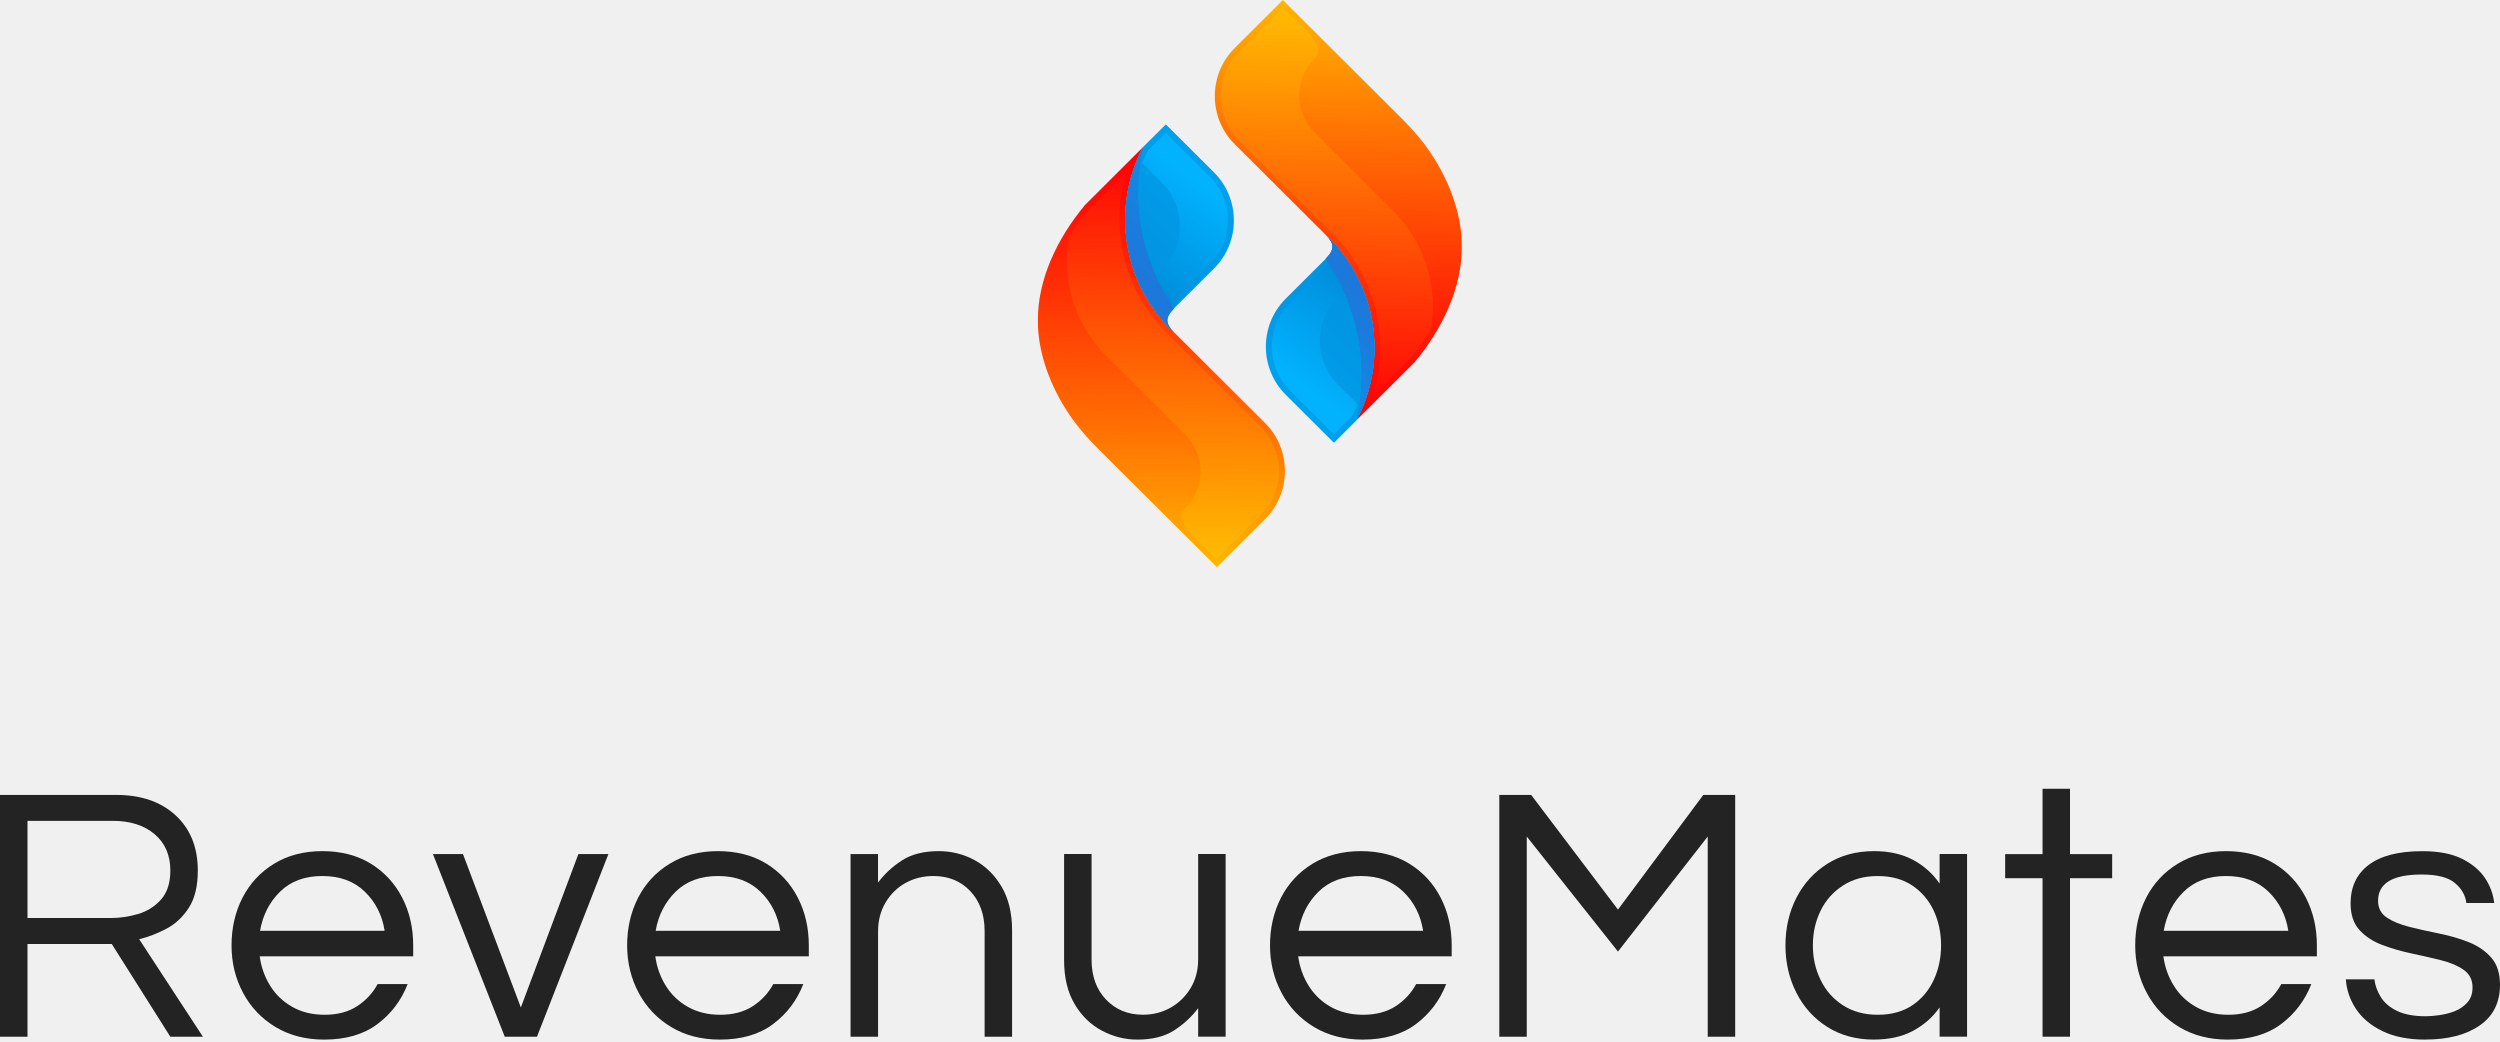
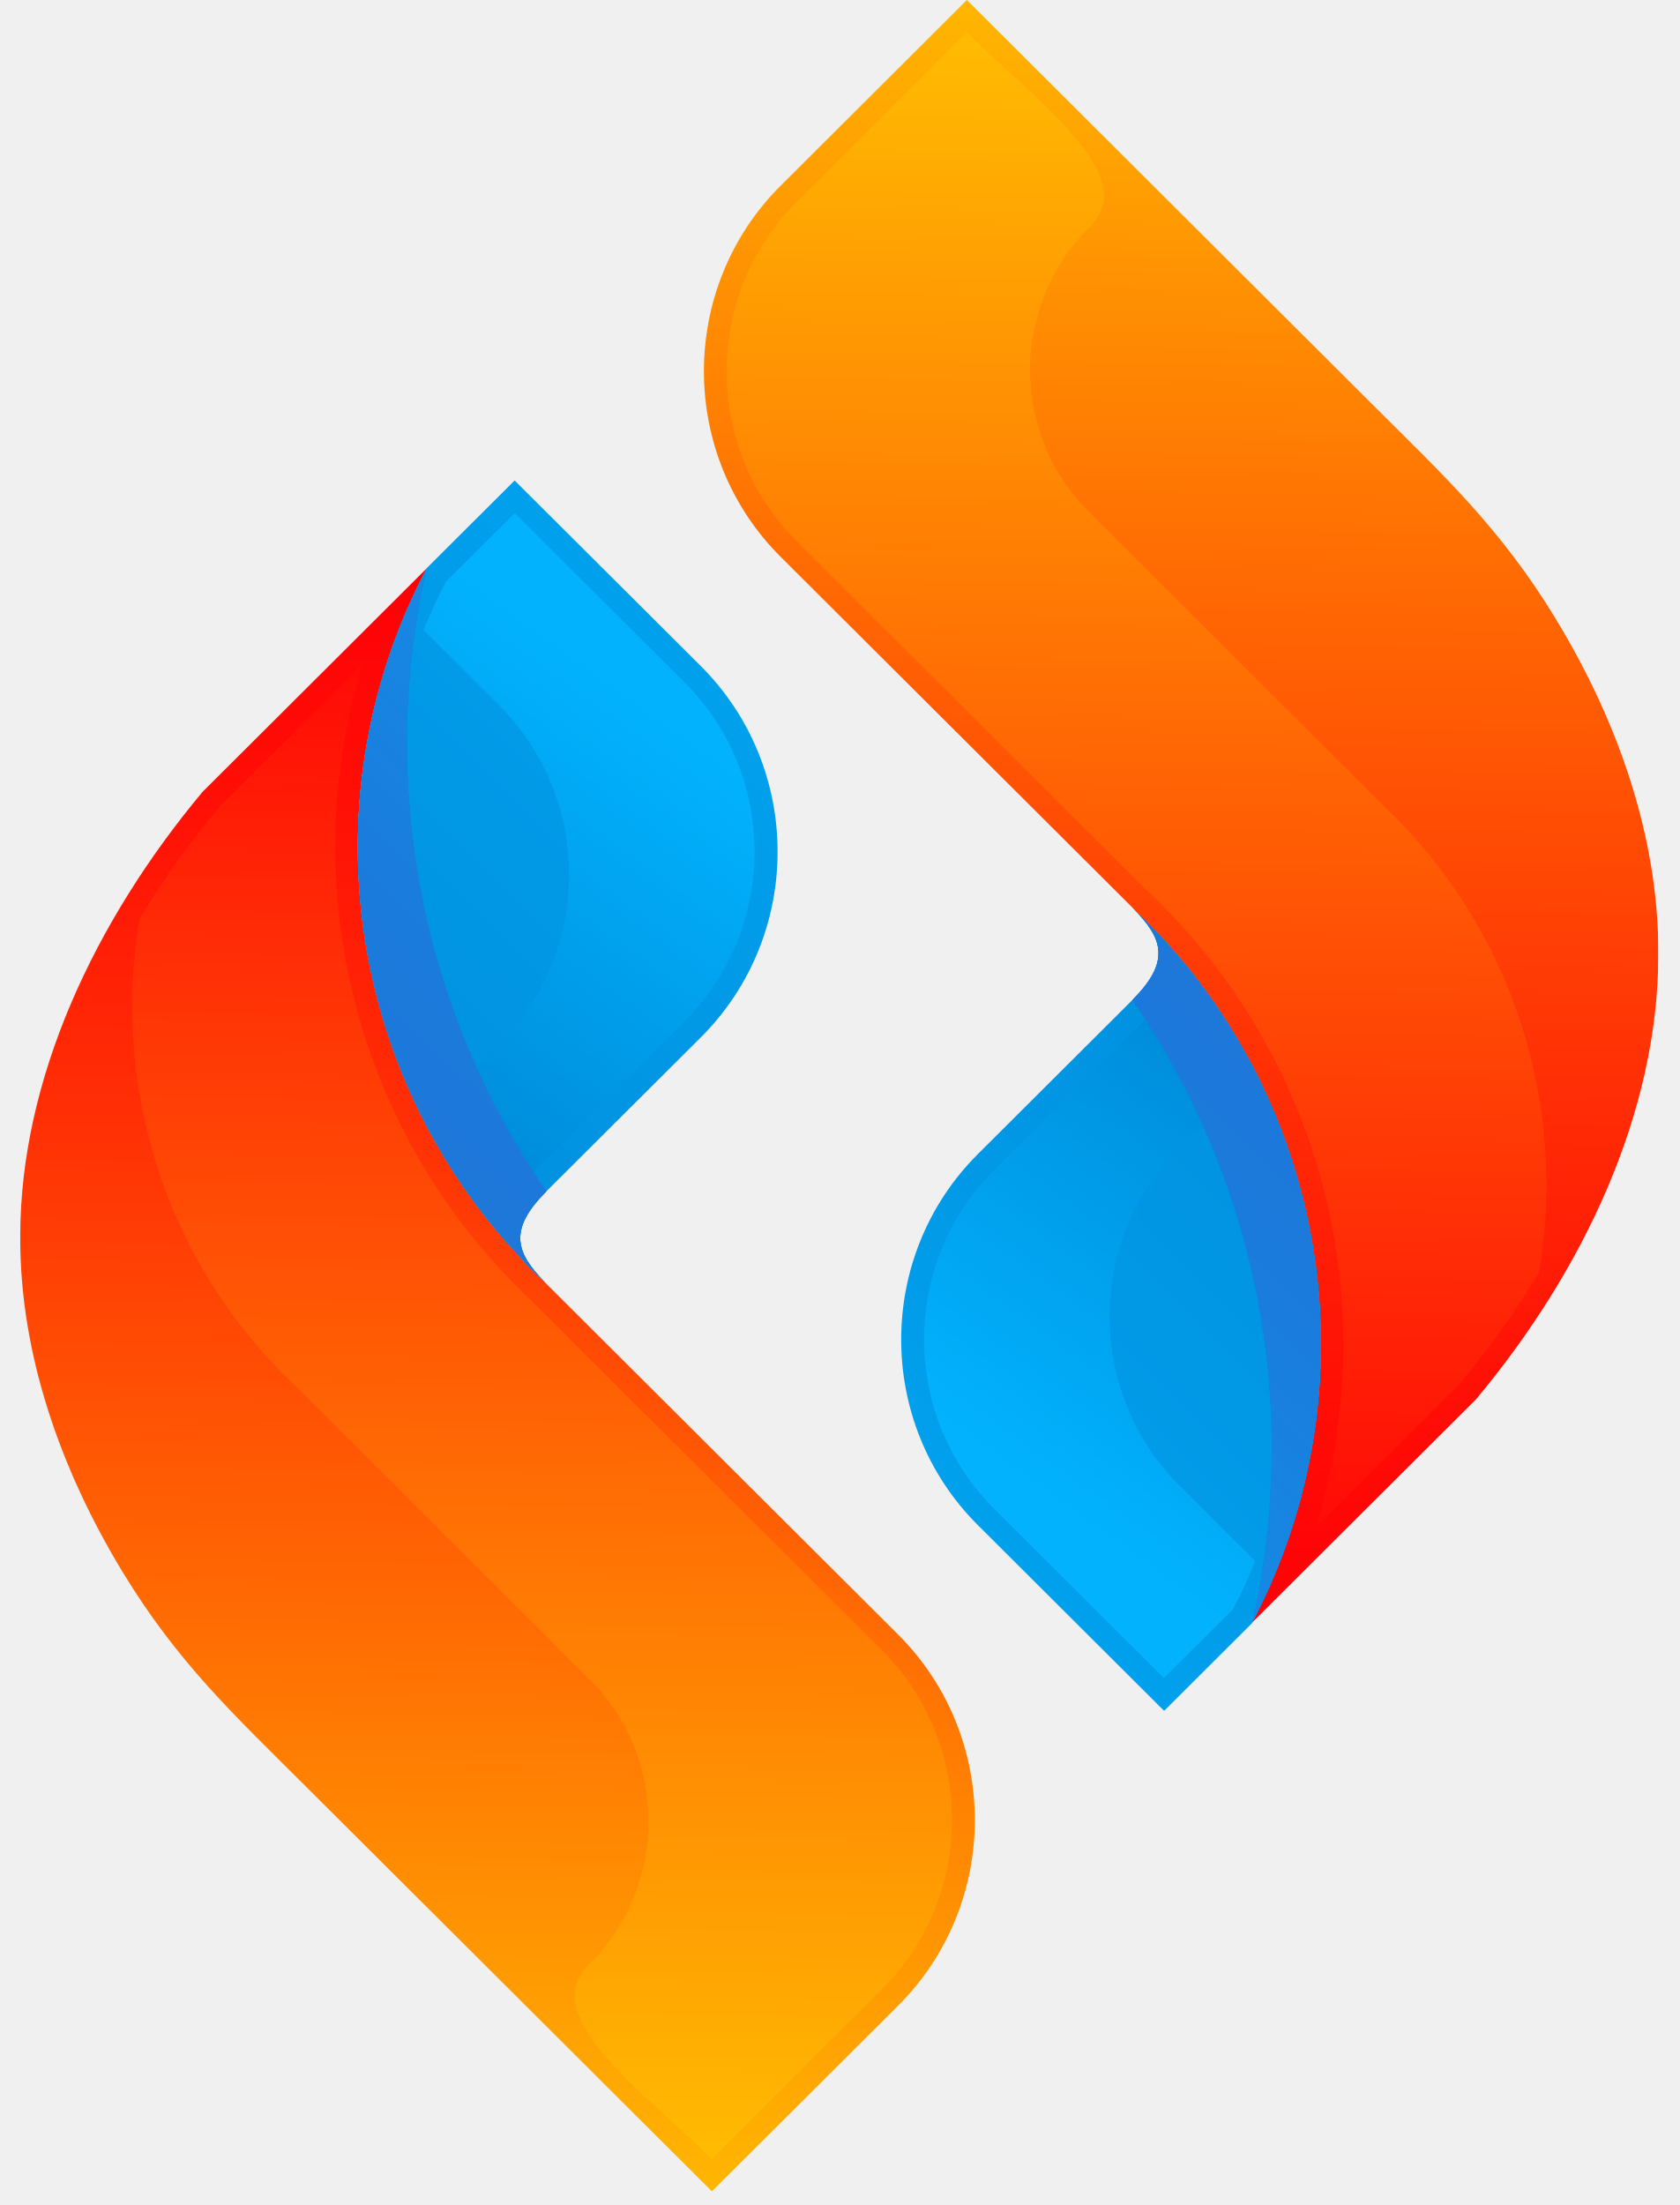
- <svg xmlns="http://www.w3.org/2000/svg" width="276" height="115" viewBox="0 0 276 115" fill="none">
-   <path d="M0 114.452V87.759H12.819C15.569 87.759 17.759 88.511 19.39 90.016C21.02 91.52 21.838 93.553 21.838 96.105C21.838 97.828 21.507 99.196 20.845 100.22C20.183 101.244 19.356 102.015 18.358 102.54C17.36 103.064 16.362 103.447 15.365 103.69L22.402 114.457H18.806L12.338 104.214H3.037V114.457H0.005L0 114.452ZM3.032 101.346H12.294C13.262 101.346 14.25 101.2 15.248 100.904C16.246 100.608 17.088 100.079 17.774 99.313C18.46 98.546 18.806 97.478 18.806 96.105C18.806 94.412 18.226 93.073 17.068 92.092C15.91 91.112 14.372 90.622 12.459 90.622H3.037V101.346H3.032Z" fill="#232323" />
-   <path d="M35.791 114.772C33.742 114.772 31.951 114.306 30.413 113.379C28.875 112.453 27.683 111.196 26.836 109.609C25.985 108.022 25.561 106.276 25.561 104.369C25.561 102.462 25.965 100.681 26.773 99.109C27.581 97.537 28.739 96.285 30.253 95.358C31.766 94.431 33.543 93.965 35.592 93.965C37.641 93.965 39.451 94.431 40.95 95.358C42.444 96.285 43.598 97.537 44.406 99.109C45.214 100.681 45.617 102.437 45.617 104.369V105.577H28.671C28.832 106.761 29.216 107.843 29.824 108.823C30.433 109.803 31.245 110.584 32.273 111.162C33.294 111.739 34.482 112.03 35.83 112.03C37.261 112.03 38.458 111.715 39.427 111.084C40.395 110.453 41.15 109.638 41.69 108.644H45.004C44.303 110.444 43.189 111.919 41.666 113.059C40.142 114.204 38.181 114.772 35.782 114.772H35.791ZM28.715 102.758H42.464C42.196 101.04 41.466 99.599 40.279 98.444C39.091 97.289 37.529 96.712 35.587 96.712C33.645 96.712 32.087 97.289 30.915 98.444C29.742 99.599 29.007 101.04 28.71 102.758H28.715Z" fill="#232323" />
-   <path d="M55.725 114.452L47.797 94.29H51.112L57.502 111.225L63.853 94.29H67.168L59.283 114.452H55.725Z" fill="#232323" />
-   <path d="M79.466 114.772C77.418 114.772 75.626 114.306 74.089 113.379C72.551 112.453 71.358 111.196 70.511 109.609C69.665 108.022 69.236 106.276 69.236 104.369C69.236 102.462 69.64 100.681 70.448 99.109C71.256 97.537 72.414 96.285 73.928 95.358C75.437 94.431 77.218 93.965 79.267 93.965C81.316 93.965 83.131 94.431 84.625 95.358C86.12 96.285 87.273 97.537 88.081 99.109C88.889 100.681 89.293 102.437 89.293 104.369V105.577H72.346C72.507 106.761 72.891 107.843 73.5 108.823C74.108 109.803 74.921 110.584 75.948 111.162C76.975 111.739 78.157 112.03 79.505 112.03C80.936 112.03 82.133 111.715 83.107 111.084C84.08 110.453 84.83 109.638 85.37 108.644H88.684C87.984 110.444 86.869 111.919 85.346 113.059C83.822 114.204 81.861 114.772 79.462 114.772H79.466ZM72.39 102.758H86.139C85.871 101.04 85.141 99.599 83.954 98.444C82.766 97.289 81.204 96.712 79.262 96.712C77.32 96.712 75.763 97.289 74.59 98.444C73.417 99.599 72.682 101.04 72.385 102.758H72.39Z" fill="#232323" />
-   <path d="M93.901 114.452V94.29H96.933V97.435C97.663 96.469 98.549 95.649 99.6 94.975C100.652 94.3 102 93.965 103.645 93.965C105.047 93.965 106.361 94.295 107.587 94.955C108.813 95.615 109.811 96.595 110.58 97.9C111.349 99.206 111.734 100.812 111.734 102.719V114.452H108.702V102.801C108.702 100.972 108.176 99.502 107.125 98.386C106.073 97.27 104.711 96.712 103.041 96.712C101.907 96.712 100.885 96.969 99.97 97.478C99.055 97.988 98.32 98.706 97.766 99.638C97.211 100.569 96.938 101.632 96.938 102.845V114.457H93.906L93.901 114.452Z" fill="#232323" />
-   <path d="M125.565 114.772C124.193 114.772 122.884 114.442 121.643 113.782C120.402 113.122 119.399 112.142 118.63 110.837C117.861 109.531 117.477 107.925 117.477 106.018V94.285H120.509V105.936C120.509 107.765 121.039 109.235 122.105 110.351C123.171 111.467 124.524 112.025 126.169 112.025C127.303 112.025 128.325 111.763 129.245 111.239C130.16 110.715 130.895 109.997 131.449 109.08C131.999 108.168 132.277 107.105 132.277 105.897V94.285H135.309V114.447H132.277V111.302C131.547 112.268 130.661 113.088 129.61 113.763C128.558 114.432 127.21 114.772 125.565 114.772Z" fill="#232323" />
-   <path d="M150.44 114.772C148.391 114.772 146.6 114.306 145.062 113.379C143.524 112.453 142.331 111.196 141.485 109.609C140.638 108.022 140.209 106.276 140.209 104.369C140.209 102.462 140.613 100.681 141.421 99.109C142.229 97.537 143.388 96.285 144.901 95.358C146.41 94.431 148.191 93.965 150.24 93.965C152.289 93.965 154.104 94.431 155.599 95.358C157.093 96.285 158.246 97.537 159.054 99.109C159.862 100.681 160.266 102.437 160.266 104.369V105.577H143.319C143.48 106.761 143.864 107.843 144.473 108.823C145.081 109.803 145.894 110.584 146.921 111.162C147.948 111.739 149.13 112.03 150.479 112.03C151.909 112.03 153.107 111.715 154.08 111.084C155.053 110.453 155.803 109.638 156.343 108.644H159.657C158.957 110.444 157.842 111.919 156.319 113.059C154.795 114.204 152.834 114.772 150.435 114.772H150.44ZM143.363 102.758H157.112C156.844 101.04 156.114 99.599 154.927 98.444C153.739 97.289 152.177 96.712 150.235 96.712C148.293 96.712 146.736 97.289 145.563 98.444C144.39 99.599 143.655 101.04 143.358 102.758H143.363Z" fill="#232323" />
-   <path d="M165.522 114.452V87.759H169.041L178.624 100.419L188.046 87.759H191.565V114.452H188.533V92.354L178.624 105.053L168.554 92.354V114.452H165.522Z" fill="#232323" />
-   <path d="M206.896 114.772C204.93 114.772 203.207 114.306 201.742 113.379C200.272 112.453 199.134 111.196 198.326 109.609C197.518 108.022 197.114 106.276 197.114 104.369C197.114 102.462 197.518 100.681 198.326 99.109C199.134 97.537 200.272 96.285 201.742 95.358C203.212 94.431 204.93 93.965 206.896 93.965C208.566 93.965 210.001 94.29 211.203 94.931C212.401 95.576 213.379 96.45 214.133 97.551V94.285H217.165V114.447H214.133V111.22C213.379 112.297 212.401 113.156 211.203 113.802C210.001 114.447 208.566 114.767 206.896 114.767V114.772ZM207.3 112.03C208.809 112.03 210.084 111.681 211.121 110.982C212.157 110.284 212.946 109.347 213.486 108.183C214.026 107.013 214.294 105.742 214.294 104.373C214.294 103.005 214.026 101.7 213.486 100.545C212.946 99.39 212.157 98.463 211.121 97.765C210.084 97.066 208.809 96.716 207.3 96.716C205.791 96.716 204.536 97.066 203.46 97.765C202.38 98.463 201.557 99.39 200.993 100.545C200.428 101.7 200.141 102.976 200.141 104.373C200.141 105.771 200.423 107.013 200.993 108.183C201.557 109.352 202.38 110.284 203.46 110.982C204.536 111.681 205.821 112.03 207.3 112.03Z" fill="#232323" />
-   <path d="M225.497 114.452V96.954H221.37V94.295H225.497V87.079H228.529V94.295H233.182V96.954H228.529V114.452H225.497Z" fill="#232323" />
-   <path d="M245.957 114.772C243.908 114.772 242.117 114.306 240.579 113.379C239.041 112.453 237.849 111.196 237.002 109.609C236.15 108.022 235.727 106.276 235.727 104.369C235.727 102.462 236.131 100.681 236.938 99.109C237.746 97.537 238.905 96.285 240.418 95.358C241.927 94.431 243.708 93.965 245.757 93.965C247.806 93.965 249.617 94.431 251.116 95.358C252.61 96.285 253.763 97.537 254.571 99.109C255.379 100.681 255.783 102.437 255.783 104.369V105.577H238.836C238.997 106.761 239.382 107.843 239.99 108.823C240.598 109.803 241.411 110.584 242.438 111.162C243.46 111.739 244.648 112.03 245.996 112.03C247.427 112.03 248.624 111.715 249.592 111.084C250.566 110.453 251.315 109.638 251.855 108.644H255.17C254.469 110.444 253.354 111.919 251.831 113.059C250.308 114.204 248.346 114.772 245.947 114.772H245.957ZM238.88 102.758H252.629C252.362 101.04 251.632 99.599 250.444 98.444C249.256 97.289 247.694 96.712 245.752 96.712C243.81 96.712 242.253 97.289 241.08 98.444C239.907 99.599 239.172 101.04 238.875 102.758H238.88Z" fill="#232323" />
-   <path d="M267.755 114.772C265.896 114.772 264.324 114.462 263.044 113.845C261.764 113.229 260.786 112.414 260.114 111.405C259.438 110.395 259.063 109.303 258.98 108.12H262.134C262.217 108.794 262.451 109.444 262.84 110.075C263.229 110.706 263.833 111.22 264.641 111.608C265.449 111.997 266.5 112.195 267.794 112.195C268.198 112.195 268.7 112.157 269.289 112.074C269.882 111.992 270.457 111.846 271.007 111.633C271.556 111.419 272.024 111.094 272.403 110.667C272.783 110.235 272.968 109.687 272.968 109.012C272.968 108.178 272.642 107.532 271.999 107.076C271.352 106.62 270.515 106.266 269.493 106.009C268.466 105.752 267.381 105.504 266.237 105.261C265.088 105.019 264.008 104.703 262.981 104.315C261.954 103.927 261.122 103.374 260.475 102.661C259.827 101.947 259.506 100.972 259.506 99.74C259.506 97.91 260.173 96.493 261.506 95.484C262.84 94.475 264.816 93.97 267.429 93.97C269.211 93.97 270.656 94.247 271.775 94.795C272.895 95.348 273.742 96.052 274.326 96.911C274.905 97.769 275.25 98.696 275.358 99.691H272.287C272.179 98.832 271.756 98.095 271.011 97.474C270.272 96.857 269.05 96.547 267.351 96.547C264.144 96.547 262.538 97.512 262.538 99.448C262.538 100.254 262.864 100.875 263.507 101.302C264.154 101.734 264.991 102.074 266.013 102.331C267.035 102.588 268.12 102.83 269.269 103.059C270.413 103.287 271.498 103.602 272.525 104.005C273.547 104.407 274.384 104.98 275.031 105.718C275.679 106.455 276 107.46 276 108.721C276 110.682 275.25 112.181 273.756 113.214C272.262 114.248 270.257 114.767 267.751 114.767L267.755 114.772Z" fill="#232323" />
-   <mask id="mask0_10_755" style="mask-type:luminance" maskUnits="userSpaceOnUse" x="114" y="16" width="28" height="47">
-     <path d="M129.592 36.655C124.005 31.371 122.618 23.035 126.195 16.237L119.791 22.622C116.715 26.305 114.578 30.818 114.578 35.331C114.578 35.34 114.578 35.35 114.578 35.36C114.578 35.369 114.578 35.379 114.578 35.389C114.578 38.669 115.707 41.954 117.503 44.914C119.075 47.5 120.676 48.985 122.784 51.086L134.343 62.61L139.662 57.307C142.587 54.391 142.587 49.616 139.662 46.7L129.592 36.66V36.655Z" fill="white" />
+ <svg xmlns="http://www.w3.org/2000/svg" width="48" height="63" viewBox="0 0 48 63" fill="none">
+   <mask id="mask0_234_1109" style="mask-type:luminance" maskUnits="userSpaceOnUse" x="0" y="16" width="28" height="47">
+     <path d="M15.592 36.655C10.005 31.371 8.618 23.035 12.195 16.237L5.79 22.622C2.714 26.305 0.578 30.818 0.578 35.331C0.578 35.34 0.578 35.35 0.578 35.36C0.578 35.369 0.578 35.379 0.578 35.389C0.578 38.669 1.707 41.954 3.503 44.914C5.075 47.5 6.676 48.985 8.783 51.086L20.342 62.61L25.662 57.307C28.587 54.391 28.587 49.616 25.662 46.7L15.592 36.66V36.655Z" fill="white" />
  </mask>
-   <g mask="url(#mask0_10_755)">
-     <path d="M142.587 16.237H114.578V62.61H142.587V16.237Z" fill="url(#paint0_linear_10_755)" />
+   <g mask="url(#mask0_234_1109)">
+     <path d="M28.587 16.237H0.578V62.61H28.587V16.237Z" fill="url(#paint0_linear_234_1109)" />
  </g>
-   <mask id="mask1_10_755" style="mask-type:luminance" maskUnits="userSpaceOnUse" x="117" y="18" width="25" height="44">
-     <path d="M129.139 37.12C124.165 32.414 122.404 25.339 124.365 18.973L120.267 23.058C119.44 24.048 118.671 25.121 117.989 26.251C117.167 31.06 118.744 36.102 122.428 39.586L130.852 47.985C133.091 50.217 133.091 53.871 130.852 56.103C129.295 57.578 132.322 59.684 134.337 61.688L139.199 56.84C141.871 54.176 141.871 49.809 139.199 47.145L129.134 37.111L129.139 37.12Z" fill="white" />
+   <mask id="mask1_234_1109" style="mask-type:luminance" maskUnits="userSpaceOnUse" x="3" y="18" width="25" height="44">
+     <path d="M15.139 37.12C10.165 32.414 8.404 25.339 10.365 18.973L6.267 23.058C5.44 24.048 4.671 25.121 3.989 26.251C3.167 31.06 4.744 36.102 8.428 39.586L16.852 47.985C19.091 50.217 19.091 53.871 16.852 56.103C15.295 57.578 18.322 59.684 20.337 61.688L25.199 56.84C27.871 54.176 27.871 49.809 25.199 47.145L15.134 37.111L15.139 37.12Z" fill="white" />
  </mask>
-   <g mask="url(#mask1_10_755)">
-     <path d="M141.877 18.973H117.167V61.698H141.877V18.973Z" fill="url(#paint1_linear_10_755)" />
+   <g mask="url(#mask1_234_1109)">
+     <path d="M27.876 18.973H3.167V61.698H27.876V18.973Z" fill="url(#paint1_linear_234_1109)" />
  </g>
-   <mask id="mask2_10_755" style="mask-type:luminance" maskUnits="userSpaceOnUse" x="124" y="13" width="13" height="24">
-     <path d="M126.195 16.236C122.618 23.035 124.005 31.376 129.592 36.655C128.721 35.786 128.526 35.127 129.612 34.04L134.026 29.639C136.951 26.722 136.951 21.948 134.026 19.031L128.706 13.728L126.19 16.236H126.195Z" fill="white" />
+   <mask id="mask2_234_1109" style="mask-type:luminance" maskUnits="userSpaceOnUse" x="10" y="13" width="13" height="24">
+     <path d="M12.195 16.236C8.618 23.035 10.005 31.376 15.592 36.655C14.721 35.786 14.526 35.127 15.611 34.04L20.026 29.639C22.951 26.722 22.951 21.948 20.026 19.031L14.706 13.728L12.19 16.236H12.195Z" fill="white" />
  </mask>
-   <g mask="url(#mask2_10_755)">
-     <path d="M136.955 13.728H122.618V36.655H136.955V13.728Z" fill="url(#paint2_linear_10_755)" />
+   <g mask="url(#mask2_234_1109)">
+     <path d="M22.956 13.728H8.618V36.655H22.956V13.728Z" fill="url(#paint2_linear_234_1109)" />
  </g>
-   <mask id="mask3_10_755" style="mask-type:luminance" maskUnits="userSpaceOnUse" x="126" y="14" width="10" height="21">
-     <path d="M126.734 16.628L128.71 14.658L133.562 19.496C136.23 22.155 136.23 26.513 133.562 29.172L129.148 33.573C128.846 33.874 128.618 34.16 128.462 34.446C127.727 33.524 127.104 32.534 126.593 31.496L128.262 29.832C130.93 27.172 130.93 22.815 128.262 20.156L126.102 18.002C126.291 17.536 126.501 17.08 126.734 16.628Z" fill="white" />
+   <mask id="mask3_234_1109" style="mask-type:luminance" maskUnits="userSpaceOnUse" x="12" y="14" width="10" height="21">
+     <path d="M12.734 16.628L14.71 14.658L19.562 19.496C22.229 22.155 22.229 26.513 19.562 29.172L15.148 33.573C14.846 33.874 14.618 34.16 14.462 34.446C13.727 33.524 13.104 32.534 12.593 31.496L14.262 29.832C16.929 27.172 16.929 22.815 14.262 20.156L12.101 18.002C12.291 17.536 12.501 17.08 12.734 16.628Z" fill="white" />
  </mask>
-   <g mask="url(#mask3_10_755)">
-     <path d="M136.23 14.658H126.097V34.451H136.23V14.658Z" fill="url(#paint3_linear_10_755)" />
+   <g mask="url(#mask3_234_1109)">
+     <path d="M22.229 14.658H12.097V34.451H22.229V14.658Z" fill="url(#paint3_linear_234_1109)" />
  </g>
-   <path fill-rule="evenodd" clip-rule="evenodd" d="M126.195 16.236C122.618 23.035 124.005 31.376 129.592 36.655C128.721 35.786 128.526 35.127 129.612 34.04C126.03 28.838 124.794 22.384 126.19 16.232" fill="#0086D5" />
-   <mask id="mask4_10_755" style="mask-type:luminance" maskUnits="userSpaceOnUse" x="124" y="16" width="6" height="21">
-     <path d="M126.195 16.236C122.618 23.035 124.005 31.376 129.592 36.655C128.721 35.786 128.526 35.127 129.612 34.04C126.03 28.838 124.794 22.384 126.19 16.232" fill="white" />
+   <path fill-rule="evenodd" clip-rule="evenodd" d="M12.195 16.236C8.618 23.035 10.005 31.376 15.592 36.655C14.721 35.786 14.526 35.127 15.611 34.04C12.03 28.838 10.793 22.384 12.19 16.232" fill="#0086D5" />
+   <mask id="mask4_234_1109" style="mask-type:luminance" maskUnits="userSpaceOnUse" x="10" y="16" width="6" height="21">
+     <path d="M12.195 16.236C8.618 23.035 10.005 31.376 15.592 36.655C14.721 35.786 14.526 35.127 15.611 34.04C12.03 28.838 10.793 22.384 12.19 16.232" fill="white" />
  </mask>
-   <g mask="url(#mask4_10_755)">
-     <path d="M129.616 16.236H122.618V36.655H129.616V16.236Z" fill="url(#paint4_linear_10_755)" />
+   <g mask="url(#mask4_234_1109)">
+     <path d="M15.616 16.236H8.618V36.655H15.616V16.236Z" fill="url(#paint4_linear_234_1109)" />
  </g>
-   <mask id="mask5_10_755" style="mask-type:luminance" maskUnits="userSpaceOnUse" x="134" y="0" width="28" height="47">
-     <path d="M146.373 25.95C151.96 31.235 153.347 39.571 149.77 46.369L156.175 39.983C159.251 36.3 161.383 31.788 161.387 27.275C161.387 27.265 161.387 27.256 161.387 27.246C161.387 27.236 161.387 27.227 161.387 27.217C161.387 23.937 160.258 20.652 158.462 17.692C156.89 15.105 155.289 13.62 153.182 11.52L141.628 0L136.308 5.304C133.383 8.22 133.383 12.995 136.308 15.911L146.378 25.95H146.373Z" fill="white" />
+   <mask id="mask5_234_1109" style="mask-type:luminance" maskUnits="userSpaceOnUse" x="20" y="0" width="28" height="47">
+     <path d="M32.373 25.95C37.96 31.235 39.347 39.571 35.77 46.369L42.175 39.983C45.251 36.3 47.382 31.788 47.387 27.275C47.387 27.265 47.387 27.256 47.387 27.246C47.387 27.236 47.387 27.227 47.387 27.217C47.387 23.937 46.258 20.652 44.462 17.692C42.89 15.105 41.289 13.62 39.182 11.52L27.628 1.52588e-05L22.308 5.304C19.383 8.22 19.383 12.995 22.308 15.911L32.378 25.95H32.373Z" fill="white" />
  </mask>
-   <g mask="url(#mask5_10_755)">
-     <path d="M161.389 0H133.38V46.374H161.389V0Z" fill="url(#paint5_linear_10_755)" />
+   <g mask="url(#mask5_234_1109)">
+     <path d="M47.388 3.05176e-05H19.379V46.374H47.388V3.05176e-05Z" fill="url(#paint5_linear_234_1109)" />
  </g>
-   <mask id="mask6_10_755" style="mask-type:luminance" maskUnits="userSpaceOnUse" x="134" y="0" width="25" height="44">
-     <path d="M146.826 25.49C151.8 30.196 153.562 37.271 151.601 43.637L155.699 39.552C156.526 38.562 157.295 37.489 157.976 36.359C158.799 31.55 157.222 26.509 153.538 23.025L145.113 14.625C142.875 12.393 142.875 8.739 145.113 6.507C146.671 5.032 143.644 2.926 141.629 0.922L136.767 5.77C134.095 8.434 134.095 12.801 136.767 15.465L146.831 25.499L146.826 25.49Z" fill="white" />
+   <mask id="mask6_234_1109" style="mask-type:luminance" maskUnits="userSpaceOnUse" x="20" y="0" width="25" height="44">
+     <path d="M32.826 25.49C37.8 30.197 39.562 37.271 37.601 43.638L41.699 39.552C42.526 38.562 43.295 37.489 43.976 36.359C44.799 31.55 43.222 26.509 39.538 23.025L31.113 14.625C28.874 12.393 28.874 8.739 31.113 6.507C32.67 5.032 29.643 2.926 27.628 0.922L22.766 5.77C20.094 8.434 20.094 12.801 22.766 15.465L32.831 25.499L32.826 25.49Z" fill="white" />
  </mask>
-   <g mask="url(#mask6_10_755)">
-     <path d="M158.799 0.912H134.09V43.637H158.799V0.912Z" fill="url(#paint6_linear_10_755)" />
+   <g mask="url(#mask6_234_1109)">
+     <path d="M44.799 0.912H20.09V43.637H44.799V0.912Z" fill="url(#paint6_linear_234_1109)" />
  </g>
-   <mask id="mask7_10_755" style="mask-type:luminance" maskUnits="userSpaceOnUse" x="139" y="25" width="13" height="24">
-     <path d="M149.776 46.373C153.353 39.575 151.966 31.234 146.379 25.955C147.25 26.823 147.445 27.483 146.359 28.57L141.945 32.971C139.02 35.888 139.02 40.662 141.945 43.578L147.265 48.882L149.781 46.373H149.776Z" fill="white" />
+   <mask id="mask7_234_1109" style="mask-type:luminance" maskUnits="userSpaceOnUse" x="25" y="25" width="13" height="24">
+     <path d="M35.776 46.373C39.353 39.575 37.966 31.234 32.379 25.955C33.25 26.823 33.445 27.483 32.359 28.57L27.945 32.971C25.02 35.888 25.02 40.662 27.945 43.578L33.265 48.882L35.781 46.373H35.776Z" fill="white" />
  </mask>
-   <g mask="url(#mask7_10_755)">
-     <path d="M153.354 25.95H139.016V48.877H153.354V25.95Z" fill="url(#paint7_linear_10_755)" />
+   <g mask="url(#mask7_234_1109)">
+     <path d="M39.354 25.95H25.016V48.877H39.354V25.95Z" fill="url(#paint7_linear_234_1109)" />
  </g>
-   <mask id="mask8_10_755" style="mask-type:luminance" maskUnits="userSpaceOnUse" x="140" y="28" width="10" height="20">
-     <path d="M149.235 45.976L147.259 47.946L142.407 43.108C139.74 40.449 139.74 36.092 142.407 33.433L146.821 29.032C147.123 28.731 147.352 28.445 147.508 28.158C148.242 29.08 148.865 30.07 149.376 31.108L147.707 32.773C145.04 35.432 145.04 39.789 147.707 42.448L149.868 44.603C149.678 45.069 149.469 45.525 149.235 45.976Z" fill="white" />
+   <mask id="mask8_234_1109" style="mask-type:luminance" maskUnits="userSpaceOnUse" x="26" y="28" width="10" height="20">
+     <path d="M35.235 45.976L33.259 47.946L28.407 43.108C25.74 40.449 25.74 36.092 28.407 33.433L32.821 29.032C33.123 28.731 33.352 28.444 33.507 28.158C34.242 29.08 34.865 30.07 35.376 31.108L33.707 32.773C31.04 35.432 31.04 39.789 33.707 42.448L35.868 44.603C35.678 45.069 35.469 45.525 35.235 45.976Z" fill="white" />
  </mask>
-   <g mask="url(#mask8_10_755)">
-     <path d="M149.873 28.159H139.74V47.951H149.873V28.159Z" fill="url(#paint8_linear_10_755)" />
+   <g mask="url(#mask8_234_1109)">
+     <path d="M35.873 28.159H25.74V47.951H35.873V28.159Z" fill="url(#paint8_linear_234_1109)" />
  </g>
-   <path fill-rule="evenodd" clip-rule="evenodd" d="M149.775 46.373C153.353 39.575 151.966 31.234 146.378 25.955C147.25 26.823 147.444 27.483 146.359 28.57C149.941 33.772 151.177 40.226 149.78 46.378" fill="#0086D5" />
-   <mask id="mask9_10_755" style="mask-type:luminance" maskUnits="userSpaceOnUse" x="146" y="25" width="6" height="22">
-     <path d="M149.775 46.373C153.353 39.575 151.966 31.234 146.378 25.955C147.25 26.823 147.444 27.483 146.359 28.57C149.941 33.772 151.177 40.226 149.78 46.378" fill="white" />
+   <path fill-rule="evenodd" clip-rule="evenodd" d="M35.775 46.373C39.352 39.575 37.965 31.234 32.378 25.955C33.249 26.823 33.444 27.483 32.359 28.57C35.941 33.772 37.177 40.226 35.78 46.378" fill="#0086D5" />
+   <mask id="mask9_234_1109" style="mask-type:luminance" maskUnits="userSpaceOnUse" x="32" y="25" width="6" height="22">
+     <path d="M35.775 46.373C39.352 39.575 37.965 31.234 32.378 25.955C33.249 26.823 33.444 27.483 32.359 28.57C35.941 33.772 37.177 40.226 35.78 46.378" fill="white" />
  </mask>
-   <g mask="url(#mask9_10_755)">
-     <path d="M153.353 25.95H146.354V46.368H153.353V25.95Z" fill="url(#paint9_linear_10_755)" />
+   <g mask="url(#mask9_234_1109)">
+     <path d="M39.352 25.95H32.354V46.368H39.352V25.95Z" fill="url(#paint9_linear_234_1109)" />
  </g>
  <defs>
-     <linearGradient id="paint0_linear_10_755" x1="128.892" y1="16.406" x2="128.113" y2="74.717" gradientUnits="userSpaceOnUse">
+     <linearGradient id="paint0_linear_234_1109" x1="14.891" y1="16.406" x2="14.113" y2="74.717" gradientUnits="userSpaceOnUse">
      <stop stop-color="#FF0007" />
      <stop offset="0.1" stop-color="#FF0D06" />
      <stop offset="0.28" stop-color="#FF3205" />
      <stop offset="0.52" stop-color="#FF6D03" />
      <stop offset="0.82" stop-color="#FFBE01" />
      <stop offset="1" stop-color="#FFF200" />
    </linearGradient>
-     <linearGradient id="paint1_linear_10_755" x1="129.841" y1="16.421" x2="129.067" y2="74.727" gradientUnits="userSpaceOnUse">
+     <linearGradient id="paint1_linear_234_1109" x1="15.841" y1="16.421" x2="15.067" y2="74.726" gradientUnits="userSpaceOnUse">
      <stop stop-color="#FF0007" />
      <stop offset="1" stop-color="#FFF200" />
    </linearGradient>
-     <linearGradient id="paint2_linear_10_755" x1="116.524" y1="38.417" x2="147.555" y2="7.293" gradientUnits="userSpaceOnUse">
+     <linearGradient id="paint2_linear_234_1109" x1="2.524" y1="38.417" x2="33.555" y2="7.293" gradientUnits="userSpaceOnUse">
      <stop stop-color="#0086D5" />
      <stop offset="0.55" stop-color="#019EEB" />
      <stop offset="0.94" stop-color="#02B2FD" />
    </linearGradient>
-     <linearGradient id="paint3_linear_10_755" x1="121.848" y1="37.309" x2="143.731" y2="7.167" gradientUnits="userSpaceOnUse">
+     <linearGradient id="paint3_linear_234_1109" x1="7.848" y1="37.309" x2="29.731" y2="7.167" gradientUnits="userSpaceOnUse">
      <stop offset="0.14" stop-color="#0086D5" />
      <stop offset="0.31" stop-color="#009AE7" />
      <stop offset="0.54" stop-color="#02B2FD" />
    </linearGradient>
-     <linearGradient id="paint4_linear_10_755" x1="120.218" y1="32.322" x2="146.843" y2="5.622" gradientUnits="userSpaceOnUse">
+     <linearGradient id="paint4_linear_234_1109" x1="6.218" y1="32.322" x2="32.843" y2="5.622" gradientUnits="userSpaceOnUse">
      <stop offset="0.04" stop-color="#1E76D9" />
      <stop offset="0.21" stop-color="#1B7BDC" />
      <stop offset="0.43" stop-color="#148BE5" />
      <stop offset="0.68" stop-color="#07A5F5" />
      <stop offset="0.77" stop-color="#02B2FD" />
    </linearGradient>
-     <linearGradient id="paint5_linear_10_755" x1="147.08" y1="46.204" x2="147.854" y2="-12.107" gradientUnits="userSpaceOnUse">
+     <linearGradient id="paint5_linear_234_1109" x1="33.08" y1="46.204" x2="33.854" y2="-12.107" gradientUnits="userSpaceOnUse">
      <stop stop-color="#FF0007" />
      <stop offset="0.1" stop-color="#FF0D06" />
      <stop offset="0.28" stop-color="#FF3205" />
      <stop offset="0.52" stop-color="#FF6D03" />
      <stop offset="0.82" stop-color="#FFBE01" />
      <stop offset="1" stop-color="#FFF200" />
    </linearGradient>
-     <linearGradient id="paint6_linear_10_755" x1="146.126" y1="46.189" x2="146.905" y2="-12.116" gradientUnits="userSpaceOnUse">
+     <linearGradient id="paint6_linear_234_1109" x1="32.126" y1="46.19" x2="32.905" y2="-12.116" gradientUnits="userSpaceOnUse">
      <stop stop-color="#FF0007" />
      <stop offset="1" stop-color="#FFF200" />
    </linearGradient>
-     <linearGradient id="paint7_linear_10_755" x1="159.447" y1="24.193" x2="128.417" y2="55.317" gradientUnits="userSpaceOnUse">
+     <linearGradient id="paint7_linear_234_1109" x1="45.447" y1="24.193" x2="14.417" y2="55.317" gradientUnits="userSpaceOnUse">
      <stop stop-color="#0086D5" />
      <stop offset="0.55" stop-color="#019EEB" />
      <stop offset="0.94" stop-color="#02B2FD" />
    </linearGradient>
-     <linearGradient id="paint8_linear_10_755" x1="154.122" y1="25.3" x2="132.234" y2="55.443" gradientUnits="userSpaceOnUse">
+     <linearGradient id="paint8_linear_234_1109" x1="40.122" y1="25.3" x2="18.233" y2="55.443" gradientUnits="userSpaceOnUse">
      <stop offset="0.14" stop-color="#0086D5" />
      <stop offset="0.31" stop-color="#009AE7" />
      <stop offset="0.54" stop-color="#02B2FD" />
    </linearGradient>
-     <linearGradient id="paint9_linear_10_755" x1="155.747" y1="30.283" x2="129.127" y2="56.987" gradientUnits="userSpaceOnUse">
+     <linearGradient id="paint9_linear_234_1109" x1="41.747" y1="30.283" x2="15.127" y2="56.987" gradientUnits="userSpaceOnUse">
      <stop offset="0.04" stop-color="#1E76D9" />
      <stop offset="0.21" stop-color="#1B7BDC" />
      <stop offset="0.43" stop-color="#148BE5" />
      <stop offset="0.68" stop-color="#07A5F5" />
      <stop offset="0.77" stop-color="#02B2FD" />
    </linearGradient>
  </defs>
</svg>
